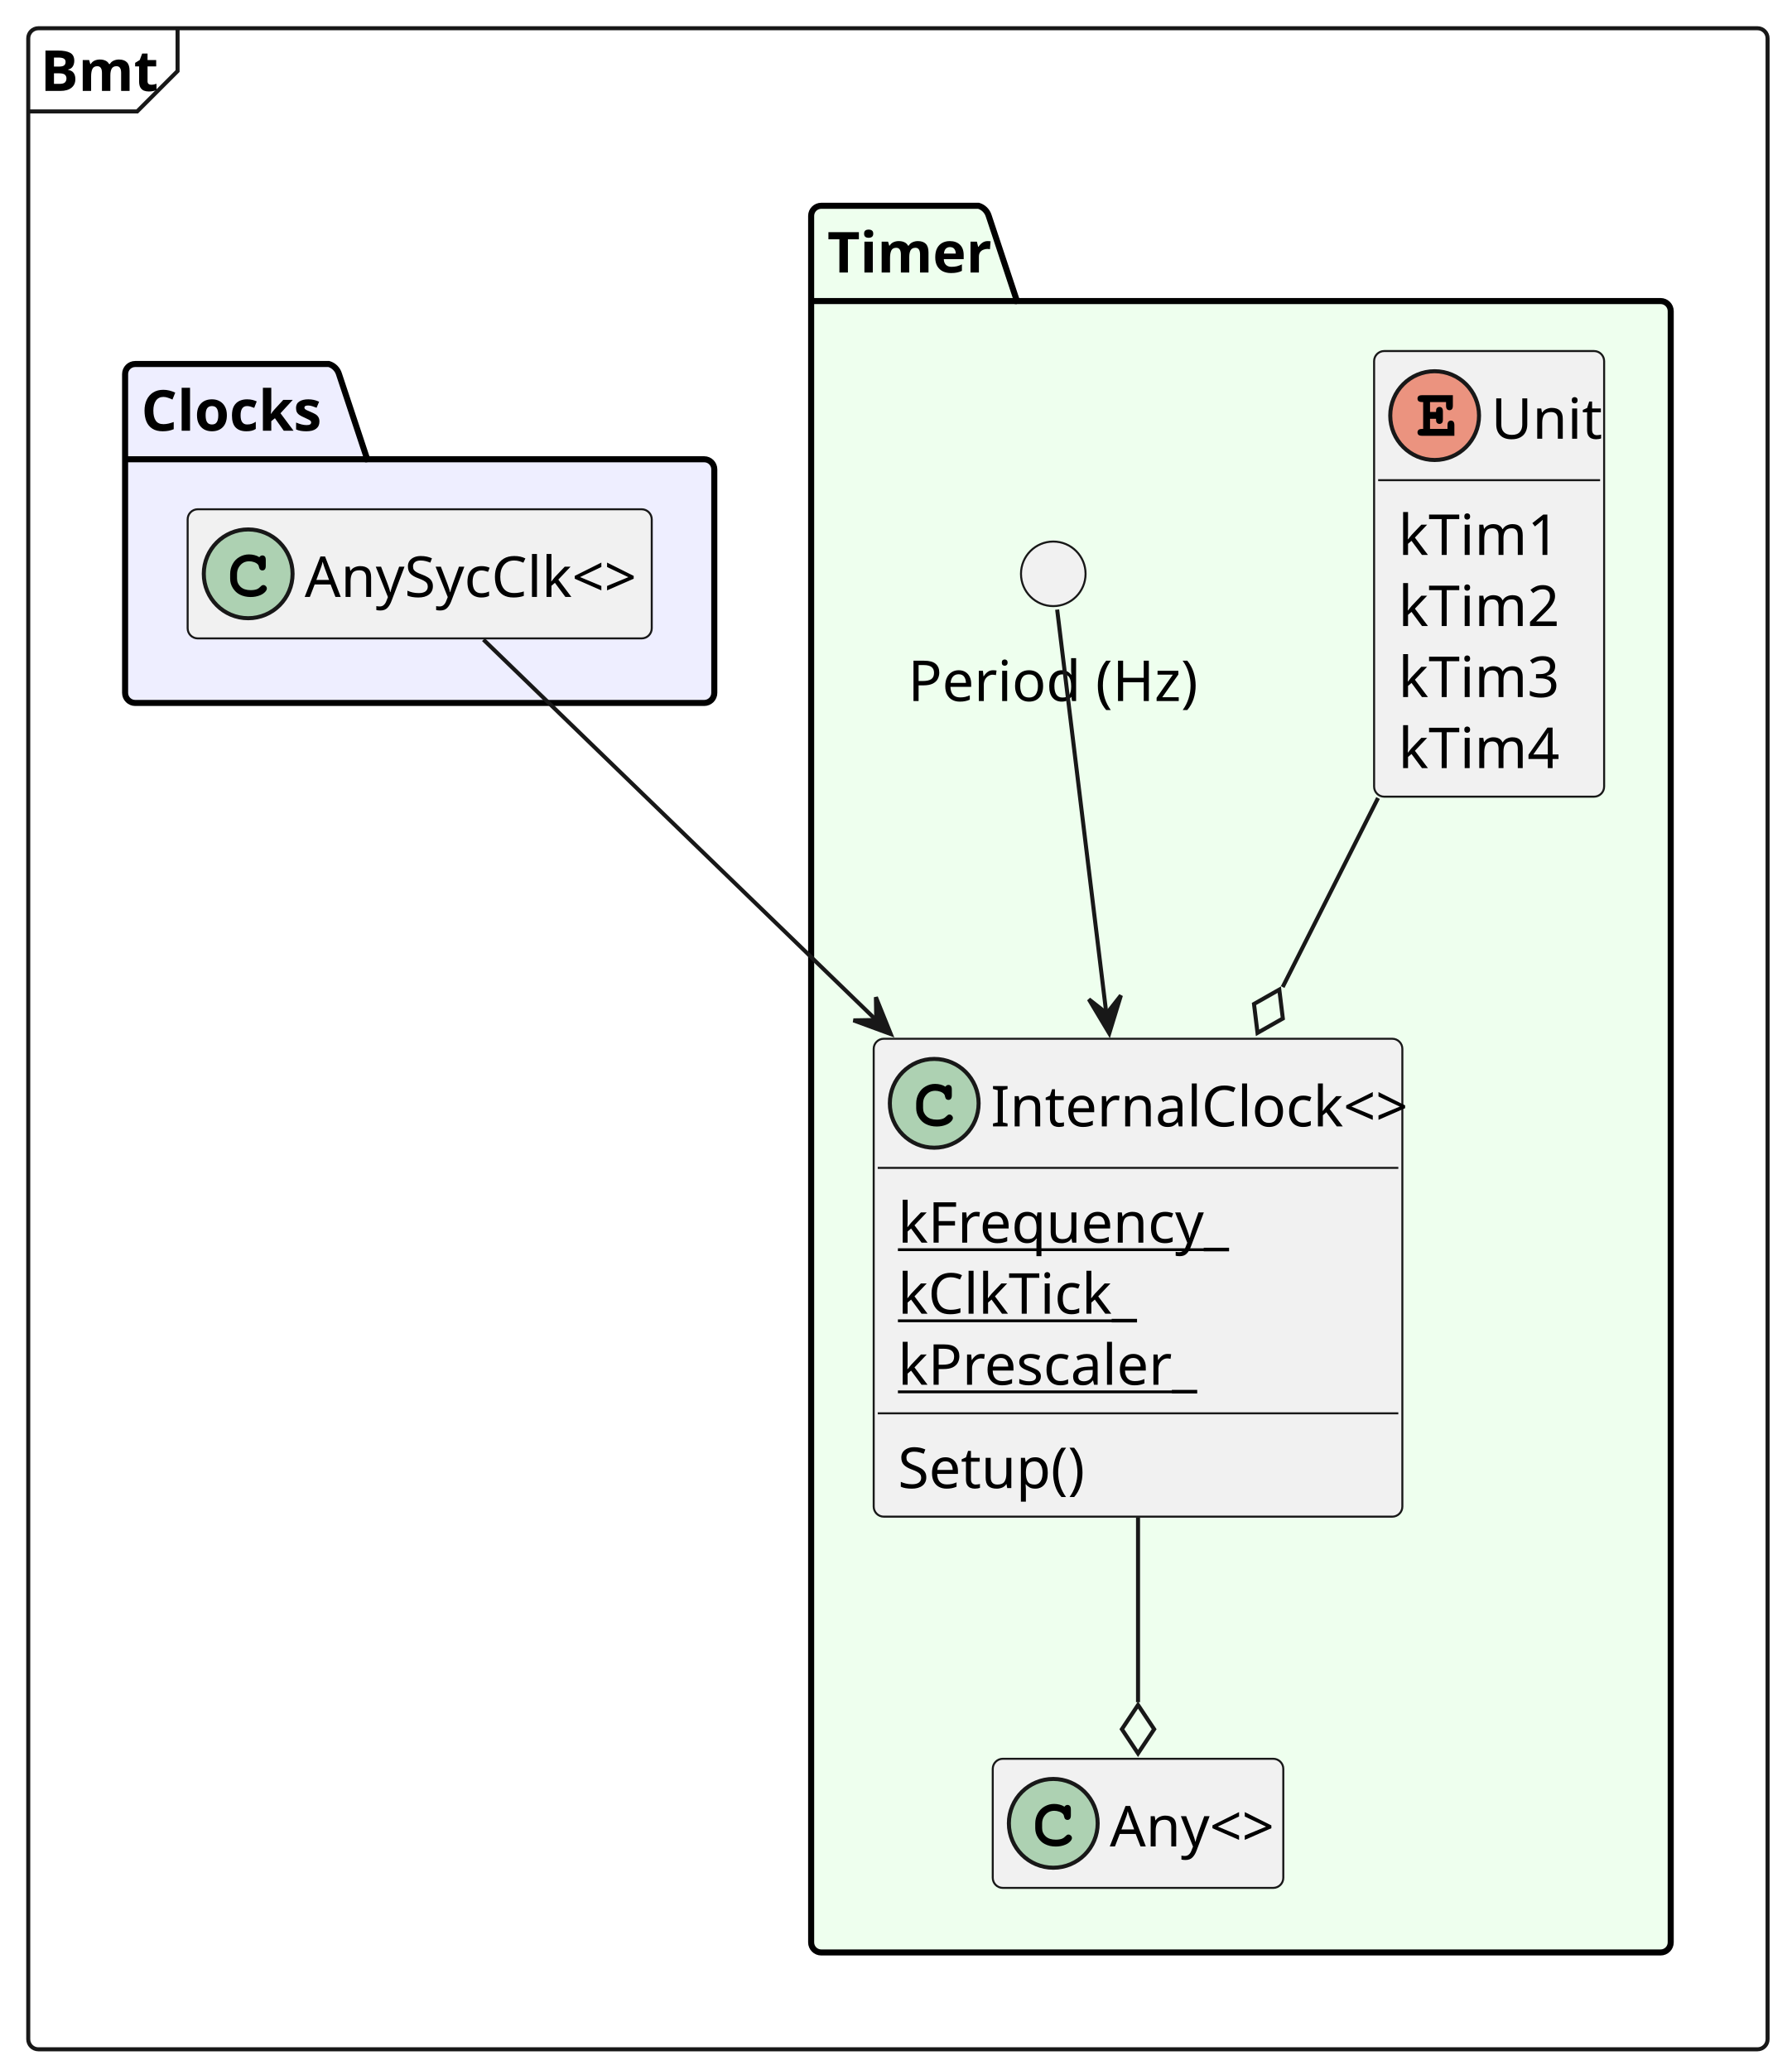
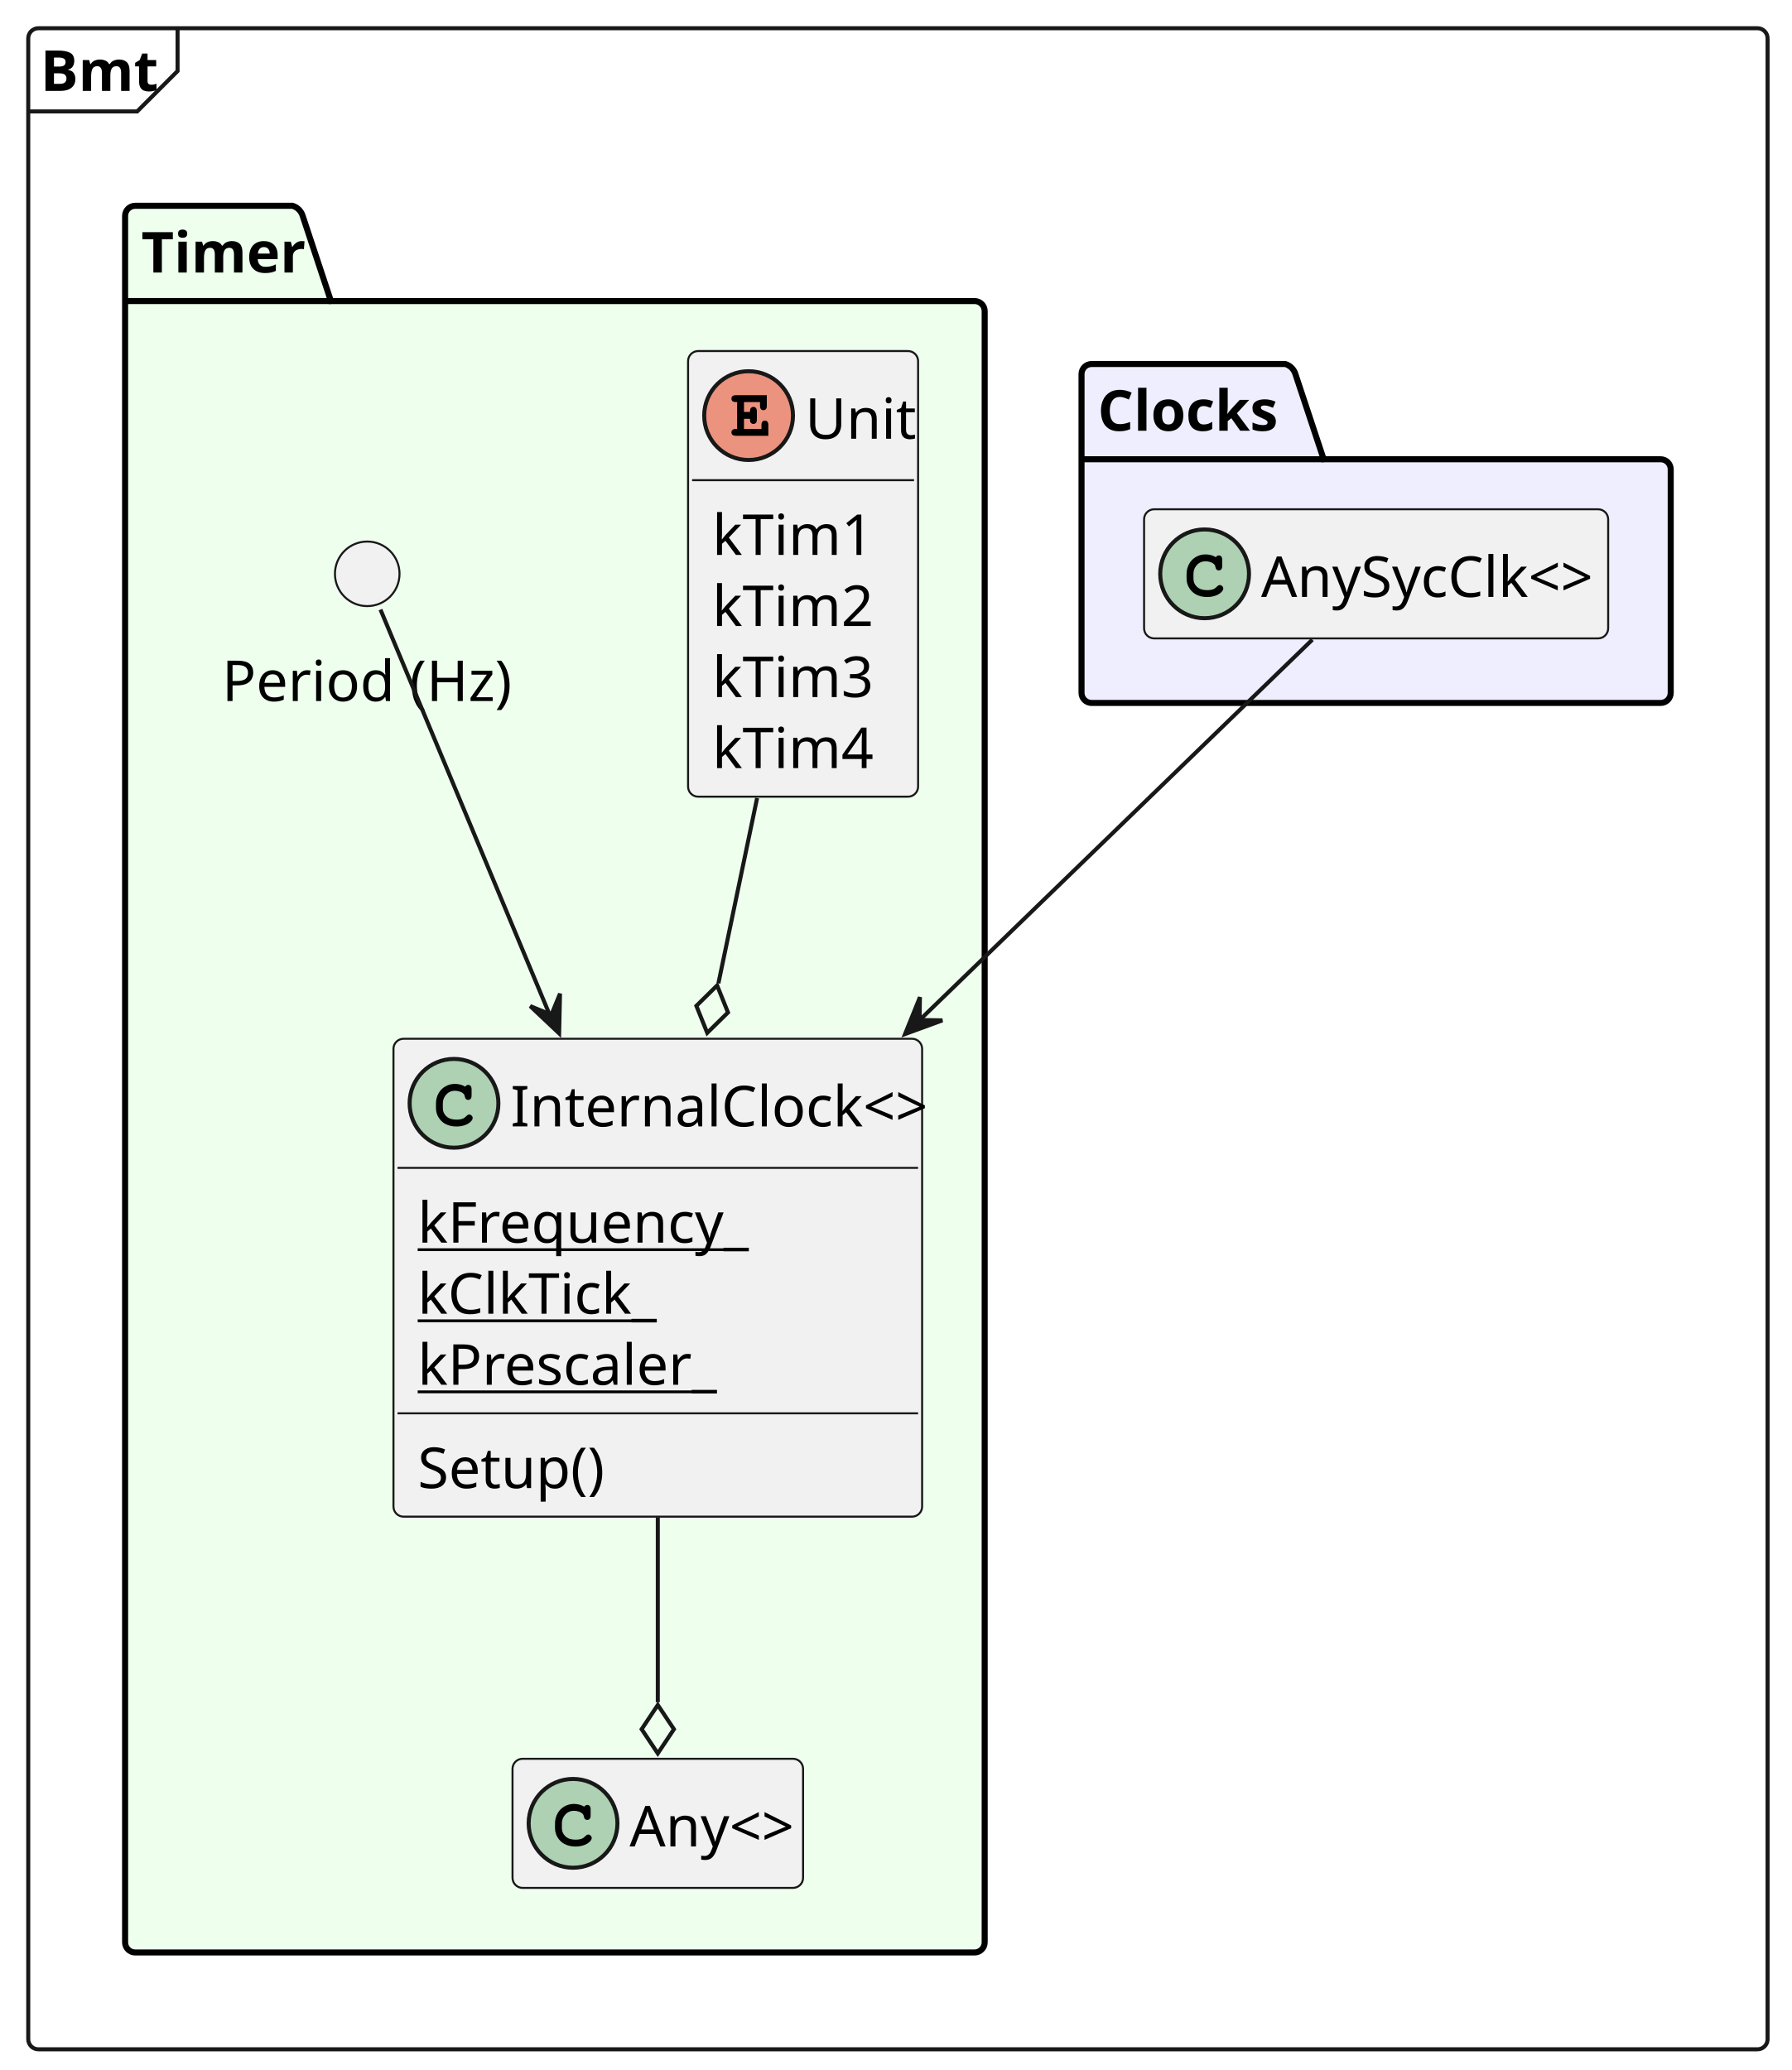
<svg xmlns="http://www.w3.org/2000/svg" contentStyleType="text/css" height="513px" preserveAspectRatio="none" style="width:444px;height:513px;background:#FFFFFF;" version="1.1" viewBox="0 0 444 513" width="444px" zoomAndPan="magnify">
  <defs />
  <g>
    <g id="cluster_Bmt">
      <rect fill="none" height="500.87" rx="2.5" ry="2.5" style="stroke:#181818;stroke-width:1.0;" width="431" x="7" y="7" />
      <path d="M44,7 L44,17.609 L34,27.609 L7,27.609 " fill="none" style="stroke:#181818;stroke-width:1.0;" />
      <text fill="#000000" font-family="sans-serif" font-size="14" font-weight="bold" lengthAdjust="spacing" textLength="27" x="10" y="22.533">Bmt</text>
    </g>
    <g id="cluster_Clocks">
-       <path d="M33.5,90.21 L81.5,90.21 A3.75,3.75 0 0 1 84,92.71 L91,113.819 L174.5,113.819 A2.5,2.5 0 0 1 177,116.319 L177,171.71 A2.5,2.5 0 0 1 174.5,174.21 L33.5,174.21 A2.5,2.5 0 0 1 31,171.71 L31,92.71 A2.5,2.5 0 0 1 33.5,90.21 " fill="#EEEEFF" style="stroke:#000000;stroke-width:1.5;" />
-       <line style="stroke:#000000;stroke-width:1.5;" x1="31" x2="91" y1="113.819" y2="113.819" />
-       <text fill="#000000" font-family="sans-serif" font-size="14" font-weight="bold" lengthAdjust="spacing" textLength="47" x="35" y="106.743">Clocks</text>
+       <path d="M270.5,90.21 L318.5,90.21 A3.75,3.75 0 0 1 321,92.71 L328,113.819 L411.5,113.819 A2.5,2.5 0 0 1 414,116.319 L414,171.71 A2.5,2.5 0 0 1 411.5,174.21 L270.5,174.21 A2.5,2.5 0 0 1 268,171.71 L268,92.71 A2.5,2.5 0 0 1 270.5,90.21 " fill="#EEEEFF" style="stroke:#000000;stroke-width:1.5;" />
+       <line style="stroke:#000000;stroke-width:1.5;" x1="268" x2="328" y1="113.819" y2="113.819" />
+       <text fill="#000000" font-family="sans-serif" font-size="14" font-weight="bold" lengthAdjust="spacing" textLength="47" x="272" y="106.743">Clocks</text>
    </g>
    <g id="cluster_Timer">
-       <path d="M203.5,51 L242.5,51 A3.75,3.75 0 0 1 245,53.5 L252,74.609 L411.5,74.609 A2.5,2.5 0 0 1 414,77.109 L414,481.37 A2.5,2.5 0 0 1 411.5,483.87 L203.5,483.87 A2.5,2.5 0 0 1 201,481.37 L201,53.5 A2.5,2.5 0 0 1 203.5,51 " fill="#EEFFEE" style="stroke:#000000;stroke-width:1.5;" />
-       <line style="stroke:#000000;stroke-width:1.5;" x1="201" x2="252" y1="74.609" y2="74.609" />
-       <text fill="#000000" font-family="sans-serif" font-size="14" font-weight="bold" lengthAdjust="spacing" textLength="38" x="205" y="67.533">Timer</text>
+       <path d="M33.5,51 L72.5,51 A3.75,3.75 0 0 1 75,53.5 L82,74.609 L241.5,74.609 A2.5,2.5 0 0 1 244,77.109 L244,481.37 A2.5,2.5 0 0 1 241.5,483.87 L33.5,483.87 A2.5,2.5 0 0 1 31,481.37 L31,53.5 A2.5,2.5 0 0 1 33.5,51 " fill="#EEFFEE" style="stroke:#000000;stroke-width:1.5;" />
+       <line style="stroke:#000000;stroke-width:1.5;" x1="31" x2="82" y1="74.609" y2="74.609" />
+       <text fill="#000000" font-family="sans-serif" font-size="14" font-weight="bold" lengthAdjust="spacing" textLength="38" x="35" y="67.533">Timer</text>
    </g>
    <g id="elem_clk">
-       <rect codeLine="517" fill="#F1F1F1" height="32" id="clk" rx="2.5" ry="2.5" style="stroke:#181818;stroke-width:0.5;" width="115" x="46.5" y="126.21" />
-       <ellipse cx="61.5" cy="142.21" fill="#ADD1B2" rx="11" ry="11" style="stroke:#181818;stroke-width:1.0;" />
-       <path d="M64.266,138.085 Q64.422,137.866 64.609,137.757 Q64.797,137.648 65.016,137.648 Q65.391,137.648 65.625,137.913 Q65.859,138.163 65.859,138.773 L65.859,140.226 Q65.859,140.835 65.625,141.101 Q65.391,141.366 65.016,141.366 Q64.672,141.366 64.469,141.163 Q64.266,140.976 64.156,140.46 Q64.109,140.101 63.922,139.913 Q63.594,139.538 62.984,139.319 Q62.375,139.101 61.75,139.101 Q60.984,139.101 60.344,139.429 Q59.719,139.757 59.219,140.507 Q58.734,141.257 58.734,142.288 L58.734,143.382 Q58.734,144.616 59.625,145.444 Q60.516,146.257 62.109,146.257 Q63.047,146.257 63.703,146.007 Q64.094,145.851 64.516,145.413 Q64.781,145.148 64.922,145.069 Q65.078,144.991 65.281,144.991 Q65.609,144.991 65.859,145.257 Q66.125,145.507 66.125,145.851 Q66.125,146.194 65.781,146.601 Q65.281,147.179 64.484,147.507 Q63.406,147.96 62.109,147.96 Q60.594,147.96 59.391,147.335 Q58.406,146.835 57.719,145.773 Q57.031,144.694 57.031,143.413 L57.031,142.257 Q57.031,140.929 57.641,139.788 Q58.266,138.632 59.359,138.023 Q60.453,137.398 61.688,137.398 Q62.422,137.398 63.062,137.569 Q63.719,137.726 64.266,138.085 Z " fill="#000000" />
-       <text fill="#000000" font-family="sans-serif" font-size="14" lengthAdjust="spacing" textLength="83" x="75.5" y="147.939">AnySycClk&lt;&gt;</text>
+       <rect codeLine="517" fill="#F1F1F1" height="32" id="clk" rx="2.5" ry="2.5" style="stroke:#181818;stroke-width:0.5;" width="115" x="283.5" y="126.21" />
+       <ellipse cx="298.5" cy="142.21" fill="#ADD1B2" rx="11" ry="11" style="stroke:#181818;stroke-width:1.0;" />
+       <path d="M301.266,138.085 Q301.422,137.866 301.609,137.757 Q301.797,137.648 302.016,137.648 Q302.391,137.648 302.625,137.913 Q302.859,138.163 302.859,138.773 L302.859,140.226 Q302.859,140.835 302.625,141.101 Q302.391,141.366 302.016,141.366 Q301.672,141.366 301.469,141.163 Q301.266,140.976 301.156,140.46 Q301.109,140.101 300.922,139.913 Q300.594,139.538 299.984,139.319 Q299.375,139.101 298.75,139.101 Q297.984,139.101 297.344,139.429 Q296.719,139.757 296.219,140.507 Q295.734,141.257 295.734,142.288 L295.734,143.382 Q295.734,144.616 296.625,145.444 Q297.516,146.257 299.109,146.257 Q300.047,146.257 300.703,146.007 Q301.094,145.851 301.516,145.413 Q301.781,145.148 301.922,145.069 Q302.078,144.991 302.281,144.991 Q302.609,144.991 302.859,145.257 Q303.125,145.507 303.125,145.851 Q303.125,146.194 302.781,146.601 Q302.281,147.179 301.484,147.507 Q300.406,147.96 299.109,147.96 Q297.594,147.96 296.391,147.335 Q295.406,146.835 294.719,145.773 Q294.031,144.694 294.031,143.413 L294.031,142.257 Q294.031,140.929 294.641,139.788 Q295.266,138.632 296.359,138.023 Q297.453,137.398 298.688,137.398 Q299.422,137.398 300.062,137.569 Q300.719,137.726 301.266,138.085 Z " fill="#000000" />
+       <text fill="#000000" font-family="sans-serif" font-size="14" lengthAdjust="spacing" textLength="83" x="312.5" y="147.939">AnySycClk&lt;&gt;</text>
    </g>
    <g id="elem_Unit">
-       <rect codeLine="520" fill="#F1F1F1" height="110.438" id="Unit" rx="2.5" ry="2.5" style="stroke:#181818;stroke-width:0.5;" width="57" x="340.5" y="87" />
-       <ellipse cx="355.5" cy="103" fill="#EB937F" rx="11" ry="11" style="stroke:#181818;stroke-width:1.0;" />
-       <path d="M354.359,103.797 L354.359,106.297 L358.688,106.297 L358.688,105.375 Q358.688,104.766 358.922,104.5 Q359.172,104.234 359.547,104.234 Q359.922,104.234 360.156,104.5 Q360.391,104.766 360.391,105.375 L360.391,108 L352.391,108 Q351.766,108 351.5,107.766 Q351.25,107.531 351.25,107.141 Q351.25,106.766 351.516,106.531 Q351.781,106.297 352.391,106.297 L352.656,106.297 L352.656,99.641 L352.391,99.641 Q351.766,99.641 351.5,99.406 Q351.25,99.172 351.25,98.781 Q351.25,98.406 351.5,98.172 Q351.766,97.938 352.391,97.938 L360.016,97.938 L360.016,100.531 Q360.016,101.141 359.781,101.406 Q359.562,101.656 359.172,101.656 Q358.797,101.656 358.562,101.406 Q358.328,101.141 358.328,100.531 L358.328,99.641 L354.359,99.641 L354.359,102.094 L355.844,102.094 Q355.844,101.438 355.969,101.25 Q356.234,100.844 356.703,100.844 Q357.078,100.844 357.312,101.109 Q357.547,101.359 357.547,101.969 L357.547,103.938 Q357.547,104.484 357.422,104.672 Q357.156,105.062 356.703,105.062 Q356.234,105.062 355.969,104.656 Q355.844,104.469 355.844,103.797 L354.359,103.797 Z " fill="#000000" />
-       <text fill="#000000" font-family="sans-serif" font-size="14" lengthAdjust="spacing" textLength="25" x="369.5" y="108.728">Unit</text>
-       <line style="stroke:#181818;stroke-width:0.5;" x1="341.5" x2="396.5" y1="119" y2="119" />
-       <text fill="#000000" font-family="sans-serif" font-size="14" lengthAdjust="spacing" textLength="39" x="346.5" y="137.533">kTim1</text>
-       <text fill="#000000" font-family="sans-serif" font-size="14" lengthAdjust="spacing" textLength="39" x="346.5" y="155.143">kTim2</text>
-       <text fill="#000000" font-family="sans-serif" font-size="14" lengthAdjust="spacing" textLength="39" x="346.5" y="172.752">kTim3</text>
-       <text fill="#000000" font-family="sans-serif" font-size="14" lengthAdjust="spacing" textLength="39" x="346.5" y="190.361">kTim4</text>
+       <rect codeLine="520" fill="#F1F1F1" height="110.438" id="Unit" rx="2.5" ry="2.5" style="stroke:#181818;stroke-width:0.5;" width="57" x="170.5" y="87" />
+       <ellipse cx="185.5" cy="103" fill="#EB937F" rx="11" ry="11" style="stroke:#181818;stroke-width:1.0;" />
+       <path d="M184.359,103.797 L184.359,106.297 L188.688,106.297 L188.688,105.375 Q188.688,104.766 188.922,104.5 Q189.172,104.234 189.547,104.234 Q189.922,104.234 190.156,104.5 Q190.391,104.766 190.391,105.375 L190.391,108 L182.391,108 Q181.766,108 181.5,107.766 Q181.25,107.531 181.25,107.141 Q181.25,106.766 181.516,106.531 Q181.781,106.297 182.391,106.297 L182.656,106.297 L182.656,99.641 L182.391,99.641 Q181.766,99.641 181.5,99.406 Q181.25,99.172 181.25,98.781 Q181.25,98.406 181.5,98.172 Q181.766,97.938 182.391,97.938 L190.016,97.938 L190.016,100.531 Q190.016,101.141 189.781,101.406 Q189.562,101.656 189.172,101.656 Q188.797,101.656 188.562,101.406 Q188.328,101.141 188.328,100.531 L188.328,99.641 L184.359,99.641 L184.359,102.094 L185.844,102.094 Q185.844,101.438 185.969,101.25 Q186.234,100.844 186.703,100.844 Q187.078,100.844 187.312,101.109 Q187.547,101.359 187.547,101.969 L187.547,103.938 Q187.547,104.484 187.422,104.672 Q187.156,105.062 186.703,105.062 Q186.234,105.062 185.969,104.656 Q185.844,104.469 185.844,103.797 L184.359,103.797 Z " fill="#000000" />
+       <text fill="#000000" font-family="sans-serif" font-size="14" lengthAdjust="spacing" textLength="25" x="199.5" y="108.728">Unit</text>
+       <line style="stroke:#181818;stroke-width:0.5;" x1="171.5" x2="226.5" y1="119" y2="119" />
+       <text fill="#000000" font-family="sans-serif" font-size="14" lengthAdjust="spacing" textLength="39" x="176.5" y="137.533">kTim1</text>
+       <text fill="#000000" font-family="sans-serif" font-size="14" lengthAdjust="spacing" textLength="39" x="176.5" y="155.143">kTim2</text>
+       <text fill="#000000" font-family="sans-serif" font-size="14" lengthAdjust="spacing" textLength="39" x="176.5" y="172.752">kTim3</text>
+       <text fill="#000000" font-family="sans-serif" font-size="14" lengthAdjust="spacing" textLength="39" x="176.5" y="190.361">kTim4</text>
    </g>
    <g id="elem_pre">
-       <ellipse cx="261" cy="142.21" fill="#F1F1F1" rx="8" ry="8" style="stroke:#181818;stroke-width:0.5;" />
-       <text fill="#000000" font-family="sans-serif" font-size="14" lengthAdjust="spacing" textLength="72" x="225" y="173.743">Period (Hz)</text>
+       <ellipse cx="91" cy="142.21" fill="#F1F1F1" rx="8" ry="8" style="stroke:#181818;stroke-width:0.5;" />
+       <text fill="#000000" font-family="sans-serif" font-size="14" lengthAdjust="spacing" textLength="72" x="55" y="173.743">Period (Hz)</text>
    </g>
    <g id="elem_i_pre">
-       <rect codeLine="527" fill="#F1F1F1" height="118.438" id="i_pre" rx="2.5" ry="2.5" style="stroke:#181818;stroke-width:0.5;" width="131" x="216.5" y="257.43" />
-       <ellipse cx="231.5" cy="273.43" fill="#ADD1B2" rx="11" ry="11" style="stroke:#181818;stroke-width:1.0;" />
-       <path d="M234.266,269.305 Q234.422,269.086 234.609,268.977 Q234.797,268.868 235.016,268.868 Q235.391,268.868 235.625,269.133 Q235.859,269.383 235.859,269.993 L235.859,271.446 Q235.859,272.055 235.625,272.321 Q235.391,272.586 235.016,272.586 Q234.672,272.586 234.469,272.383 Q234.266,272.196 234.156,271.68 Q234.109,271.321 233.922,271.133 Q233.594,270.758 232.984,270.539 Q232.375,270.321 231.75,270.321 Q230.984,270.321 230.344,270.649 Q229.719,270.977 229.219,271.727 Q228.734,272.477 228.734,273.508 L228.734,274.602 Q228.734,275.836 229.625,276.664 Q230.516,277.477 232.109,277.477 Q233.047,277.477 233.703,277.227 Q234.094,277.071 234.516,276.633 Q234.781,276.368 234.922,276.289 Q235.078,276.211 235.281,276.211 Q235.609,276.211 235.859,276.477 Q236.125,276.727 236.125,277.071 Q236.125,277.414 235.781,277.821 Q235.281,278.399 234.484,278.727 Q233.406,279.18 232.109,279.18 Q230.594,279.18 229.391,278.555 Q228.406,278.055 227.719,276.993 Q227.031,275.914 227.031,274.633 L227.031,273.477 Q227.031,272.149 227.641,271.008 Q228.266,269.852 229.359,269.243 Q230.453,268.618 231.688,268.618 Q232.422,268.618 233.062,268.789 Q233.719,268.946 234.266,269.305 Z " fill="#000000" />
-       <text fill="#000000" font-family="sans-serif" font-size="14" lengthAdjust="spacing" textLength="99" x="245.5" y="279.159">InternalClock&lt;&gt;</text>
-       <line style="stroke:#181818;stroke-width:0.5;" x1="217.5" x2="346.5" y1="289.43" y2="289.43" />
-       <text fill="#000000" font-family="sans-serif" font-size="14" lengthAdjust="spacing" text-decoration="underline" textLength="83" x="222.5" y="307.963">kFrequency_</text>
-       <text fill="#000000" font-family="sans-serif" font-size="14" lengthAdjust="spacing" text-decoration="underline" textLength="61" x="222.5" y="325.573">kClkTick_</text>
-       <text fill="#000000" font-family="sans-serif" font-size="14" lengthAdjust="spacing" text-decoration="underline" textLength="75" x="222.5" y="343.182">kPrescaler_</text>
-       <line style="stroke:#181818;stroke-width:0.5;" x1="217.5" x2="346.5" y1="350.258" y2="350.258" />
-       <text fill="#000000" font-family="sans-serif" font-size="14" lengthAdjust="spacing" textLength="47" x="222.5" y="368.791">Setup()</text>
+       <rect codeLine="527" fill="#F1F1F1" height="118.438" id="i_pre" rx="2.5" ry="2.5" style="stroke:#181818;stroke-width:0.5;" width="131" x="97.5" y="257.43" />
+       <ellipse cx="112.5" cy="273.43" fill="#ADD1B2" rx="11" ry="11" style="stroke:#181818;stroke-width:1.0;" />
+       <path d="M115.266,269.305 Q115.422,269.086 115.609,268.977 Q115.797,268.868 116.016,268.868 Q116.391,268.868 116.625,269.133 Q116.859,269.383 116.859,269.993 L116.859,271.446 Q116.859,272.055 116.625,272.321 Q116.391,272.586 116.016,272.586 Q115.672,272.586 115.469,272.383 Q115.266,272.196 115.156,271.68 Q115.109,271.321 114.922,271.133 Q114.594,270.758 113.984,270.539 Q113.375,270.321 112.75,270.321 Q111.984,270.321 111.344,270.649 Q110.719,270.977 110.219,271.727 Q109.734,272.477 109.734,273.508 L109.734,274.602 Q109.734,275.836 110.625,276.664 Q111.516,277.477 113.109,277.477 Q114.047,277.477 114.703,277.227 Q115.094,277.071 115.516,276.633 Q115.781,276.368 115.922,276.289 Q116.078,276.211 116.281,276.211 Q116.609,276.211 116.859,276.477 Q117.125,276.727 117.125,277.071 Q117.125,277.414 116.781,277.821 Q116.281,278.399 115.484,278.727 Q114.406,279.18 113.109,279.18 Q111.594,279.18 110.391,278.555 Q109.406,278.055 108.719,276.993 Q108.031,275.914 108.031,274.633 L108.031,273.477 Q108.031,272.149 108.641,271.008 Q109.266,269.852 110.359,269.243 Q111.453,268.618 112.688,268.618 Q113.422,268.618 114.062,268.789 Q114.719,268.946 115.266,269.305 Z " fill="#000000" />
+       <text fill="#000000" font-family="sans-serif" font-size="14" lengthAdjust="spacing" textLength="99" x="126.5" y="279.159">InternalClock&lt;&gt;</text>
+       <line style="stroke:#181818;stroke-width:0.5;" x1="98.5" x2="227.5" y1="289.43" y2="289.43" />
+       <text fill="#000000" font-family="sans-serif" font-size="14" lengthAdjust="spacing" text-decoration="underline" textLength="83" x="103.5" y="307.963">kFrequency_</text>
+       <text fill="#000000" font-family="sans-serif" font-size="14" lengthAdjust="spacing" text-decoration="underline" textLength="61" x="103.5" y="325.573">kClkTick_</text>
+       <text fill="#000000" font-family="sans-serif" font-size="14" lengthAdjust="spacing" text-decoration="underline" textLength="75" x="103.5" y="343.182">kPrescaler_</text>
+       <line style="stroke:#181818;stroke-width:0.5;" x1="98.5" x2="227.5" y1="350.258" y2="350.258" />
+       <text fill="#000000" font-family="sans-serif" font-size="14" lengthAdjust="spacing" textLength="47" x="103.5" y="368.791">Setup()</text>
    </g>
    <g id="elem_any">
-       <rect codeLine="533" fill="#F1F1F1" height="32" id="any" rx="2.5" ry="2.5" style="stroke:#181818;stroke-width:0.5;" width="72" x="246" y="435.87" />
-       <ellipse cx="261" cy="451.87" fill="#ADD1B2" rx="11" ry="11" style="stroke:#181818;stroke-width:1.0;" />
-       <path d="M263.766,447.745 Q263.922,447.526 264.109,447.417 Q264.297,447.308 264.516,447.308 Q264.891,447.308 265.125,447.573 Q265.359,447.823 265.359,448.433 L265.359,449.886 Q265.359,450.495 265.125,450.761 Q264.891,451.026 264.516,451.026 Q264.172,451.026 263.969,450.823 Q263.766,450.636 263.656,450.12 Q263.609,449.761 263.422,449.573 Q263.094,449.198 262.484,448.979 Q261.875,448.761 261.25,448.761 Q260.484,448.761 259.844,449.089 Q259.219,449.417 258.719,450.167 Q258.234,450.917 258.234,451.948 L258.234,453.042 Q258.234,454.276 259.125,455.104 Q260.016,455.917 261.609,455.917 Q262.547,455.917 263.203,455.667 Q263.594,455.511 264.016,455.073 Q264.281,454.808 264.422,454.729 Q264.578,454.651 264.781,454.651 Q265.109,454.651 265.359,454.917 Q265.625,455.167 265.625,455.511 Q265.625,455.854 265.281,456.261 Q264.781,456.839 263.984,457.167 Q262.906,457.62 261.609,457.62 Q260.094,457.62 258.891,456.995 Q257.906,456.495 257.219,455.433 Q256.531,454.354 256.531,453.073 L256.531,451.917 Q256.531,450.589 257.141,449.448 Q257.766,448.292 258.859,447.683 Q259.953,447.058 261.188,447.058 Q261.922,447.058 262.562,447.229 Q263.219,447.386 263.766,447.745 Z " fill="#000000" />
-       <text fill="#000000" font-family="sans-serif" font-size="14" lengthAdjust="spacing" textLength="40" x="275" y="457.599">Any&lt;&gt;</text>
+       <rect codeLine="533" fill="#F1F1F1" height="32" id="any" rx="2.5" ry="2.5" style="stroke:#181818;stroke-width:0.5;" width="72" x="127" y="435.87" />
+       <ellipse cx="142" cy="451.87" fill="#ADD1B2" rx="11" ry="11" style="stroke:#181818;stroke-width:1.0;" />
+       <path d="M144.766,447.745 Q144.922,447.526 145.109,447.417 Q145.297,447.308 145.516,447.308 Q145.891,447.308 146.125,447.573 Q146.359,447.823 146.359,448.433 L146.359,449.886 Q146.359,450.495 146.125,450.761 Q145.891,451.026 145.516,451.026 Q145.172,451.026 144.969,450.823 Q144.766,450.636 144.656,450.12 Q144.609,449.761 144.422,449.573 Q144.094,449.198 143.484,448.979 Q142.875,448.761 142.25,448.761 Q141.484,448.761 140.844,449.089 Q140.219,449.417 139.719,450.167 Q139.234,450.917 139.234,451.948 L139.234,453.042 Q139.234,454.276 140.125,455.104 Q141.016,455.917 142.609,455.917 Q143.547,455.917 144.203,455.667 Q144.594,455.511 145.016,455.073 Q145.281,454.808 145.422,454.729 Q145.578,454.651 145.781,454.651 Q146.109,454.651 146.359,454.917 Q146.625,455.167 146.625,455.511 Q146.625,455.854 146.281,456.261 Q145.781,456.839 144.984,457.167 Q143.906,457.62 142.609,457.62 Q141.094,457.62 139.891,456.995 Q138.906,456.495 138.219,455.433 Q137.531,454.354 137.531,453.073 L137.531,451.917 Q137.531,450.589 138.141,449.448 Q138.766,448.292 139.859,447.683 Q140.953,447.058 142.188,447.058 Q142.922,447.058 143.562,447.229 Q144.219,447.386 144.766,447.745 Z " fill="#000000" />
+       <text fill="#000000" font-family="sans-serif" font-size="14" lengthAdjust="spacing" textLength="40" x="156" y="457.599">Any&lt;&gt;</text>
    </g>
    <g id="link_clk_i_pre">
-       <path codeLine="536" d="M119.8,158.52 C141.63,179.66 182.31,219.08 217.47,253.14 " fill="none" id="clk-to-i_pre" style="stroke:#181818;stroke-width:1.0;" />
-       <polygon fill="#181818" points="220.73,256.26,217.046,247.126,217.138,252.782,211.482,252.874,220.73,256.26" style="stroke:#181818;stroke-width:1.0;" />
+       <path codeLine="536" d="M325.2,158.52 C303.37,179.66 262.69,219.08 227.53,253.14 " fill="none" id="clk-to-i_pre" style="stroke:#181818;stroke-width:1.0;" />
+       <polygon fill="#181818" points="224.27,256.26,233.518,252.874,227.862,252.782,227.954,247.126,224.27,256.26" style="stroke:#181818;stroke-width:1.0;" />
    </g>
    <g id="link_pre_i_pre">
-       <path codeLine="537" d="M261.96,151.07 C264.11,168.78 269.53,213.25 274.19,251.51 " fill="none" id="pre-to-i_pre" style="stroke:#181818;stroke-width:1.0;" />
-       <polygon fill="#181818" points="274.87,256.1,277.76,246.685,274.269,251.136,269.817,247.646,274.87,256.1" style="stroke:#181818;stroke-width:1.0;" />
+       <path codeLine="537" d="M94.28,151.07 C101.71,168.85 120.4,213.62 136.41,251.98 " fill="none" id="pre-to-i_pre" style="stroke:#181818;stroke-width:1.0;" />
+       <polygon fill="#181818" points="138.55,256.1,138.77,246.254,136.622,251.487,131.389,249.339,138.55,256.1" style="stroke:#181818;stroke-width:1.0;" />
    </g>
    <g id="link_Unit_i_pre">
-       <path codeLine="538" d="M341.47,197.77 C333.97,212.64 325.73,228.97 317.84,244.62 " fill="none" id="Unit-to-i_pre" style="stroke:#181818;stroke-width:1.0;" />
-       <polygon fill="none" points="311.61,255.97,317.882,252.411,317.008,245.253,310.737,248.812,311.61,255.97" style="stroke:#181818;stroke-width:1.0;" />
+       <path codeLine="538" d="M187.61,197.77 C184.57,212.35 181.23,228.33 178.02,243.69 " fill="none" id="Unit-to-i_pre" style="stroke:#181818;stroke-width:1.0;" />
+       <polygon fill="none" points="175.25,255.97,180.392,250.914,177.702,244.223,172.56,249.279,175.25,255.97" style="stroke:#181818;stroke-width:1.0;" />
    </g>
    <g id="link_i_pre_any">
-       <path codeLine="539" d="M282,376.08 C282,391.93 282,408.41 282,421.85 " fill="none" id="i_pre-to-any" style="stroke:#181818;stroke-width:1.0;" />
-       <polygon fill="none" points="282,434.54,286,428.54,282,422.54,278,428.54,282,434.54" style="stroke:#181818;stroke-width:1.0;" />
+       <path codeLine="539" d="M163,376.08 C163,391.93 163,408.41 163,421.85 " fill="none" id="i_pre-to-any" style="stroke:#181818;stroke-width:1.0;" />
+       <polygon fill="none" points="163,434.54,167,428.54,163,422.54,159,428.54,163,434.54" style="stroke:#181818;stroke-width:1.0;" />
    </g>
  </g>
</svg>
